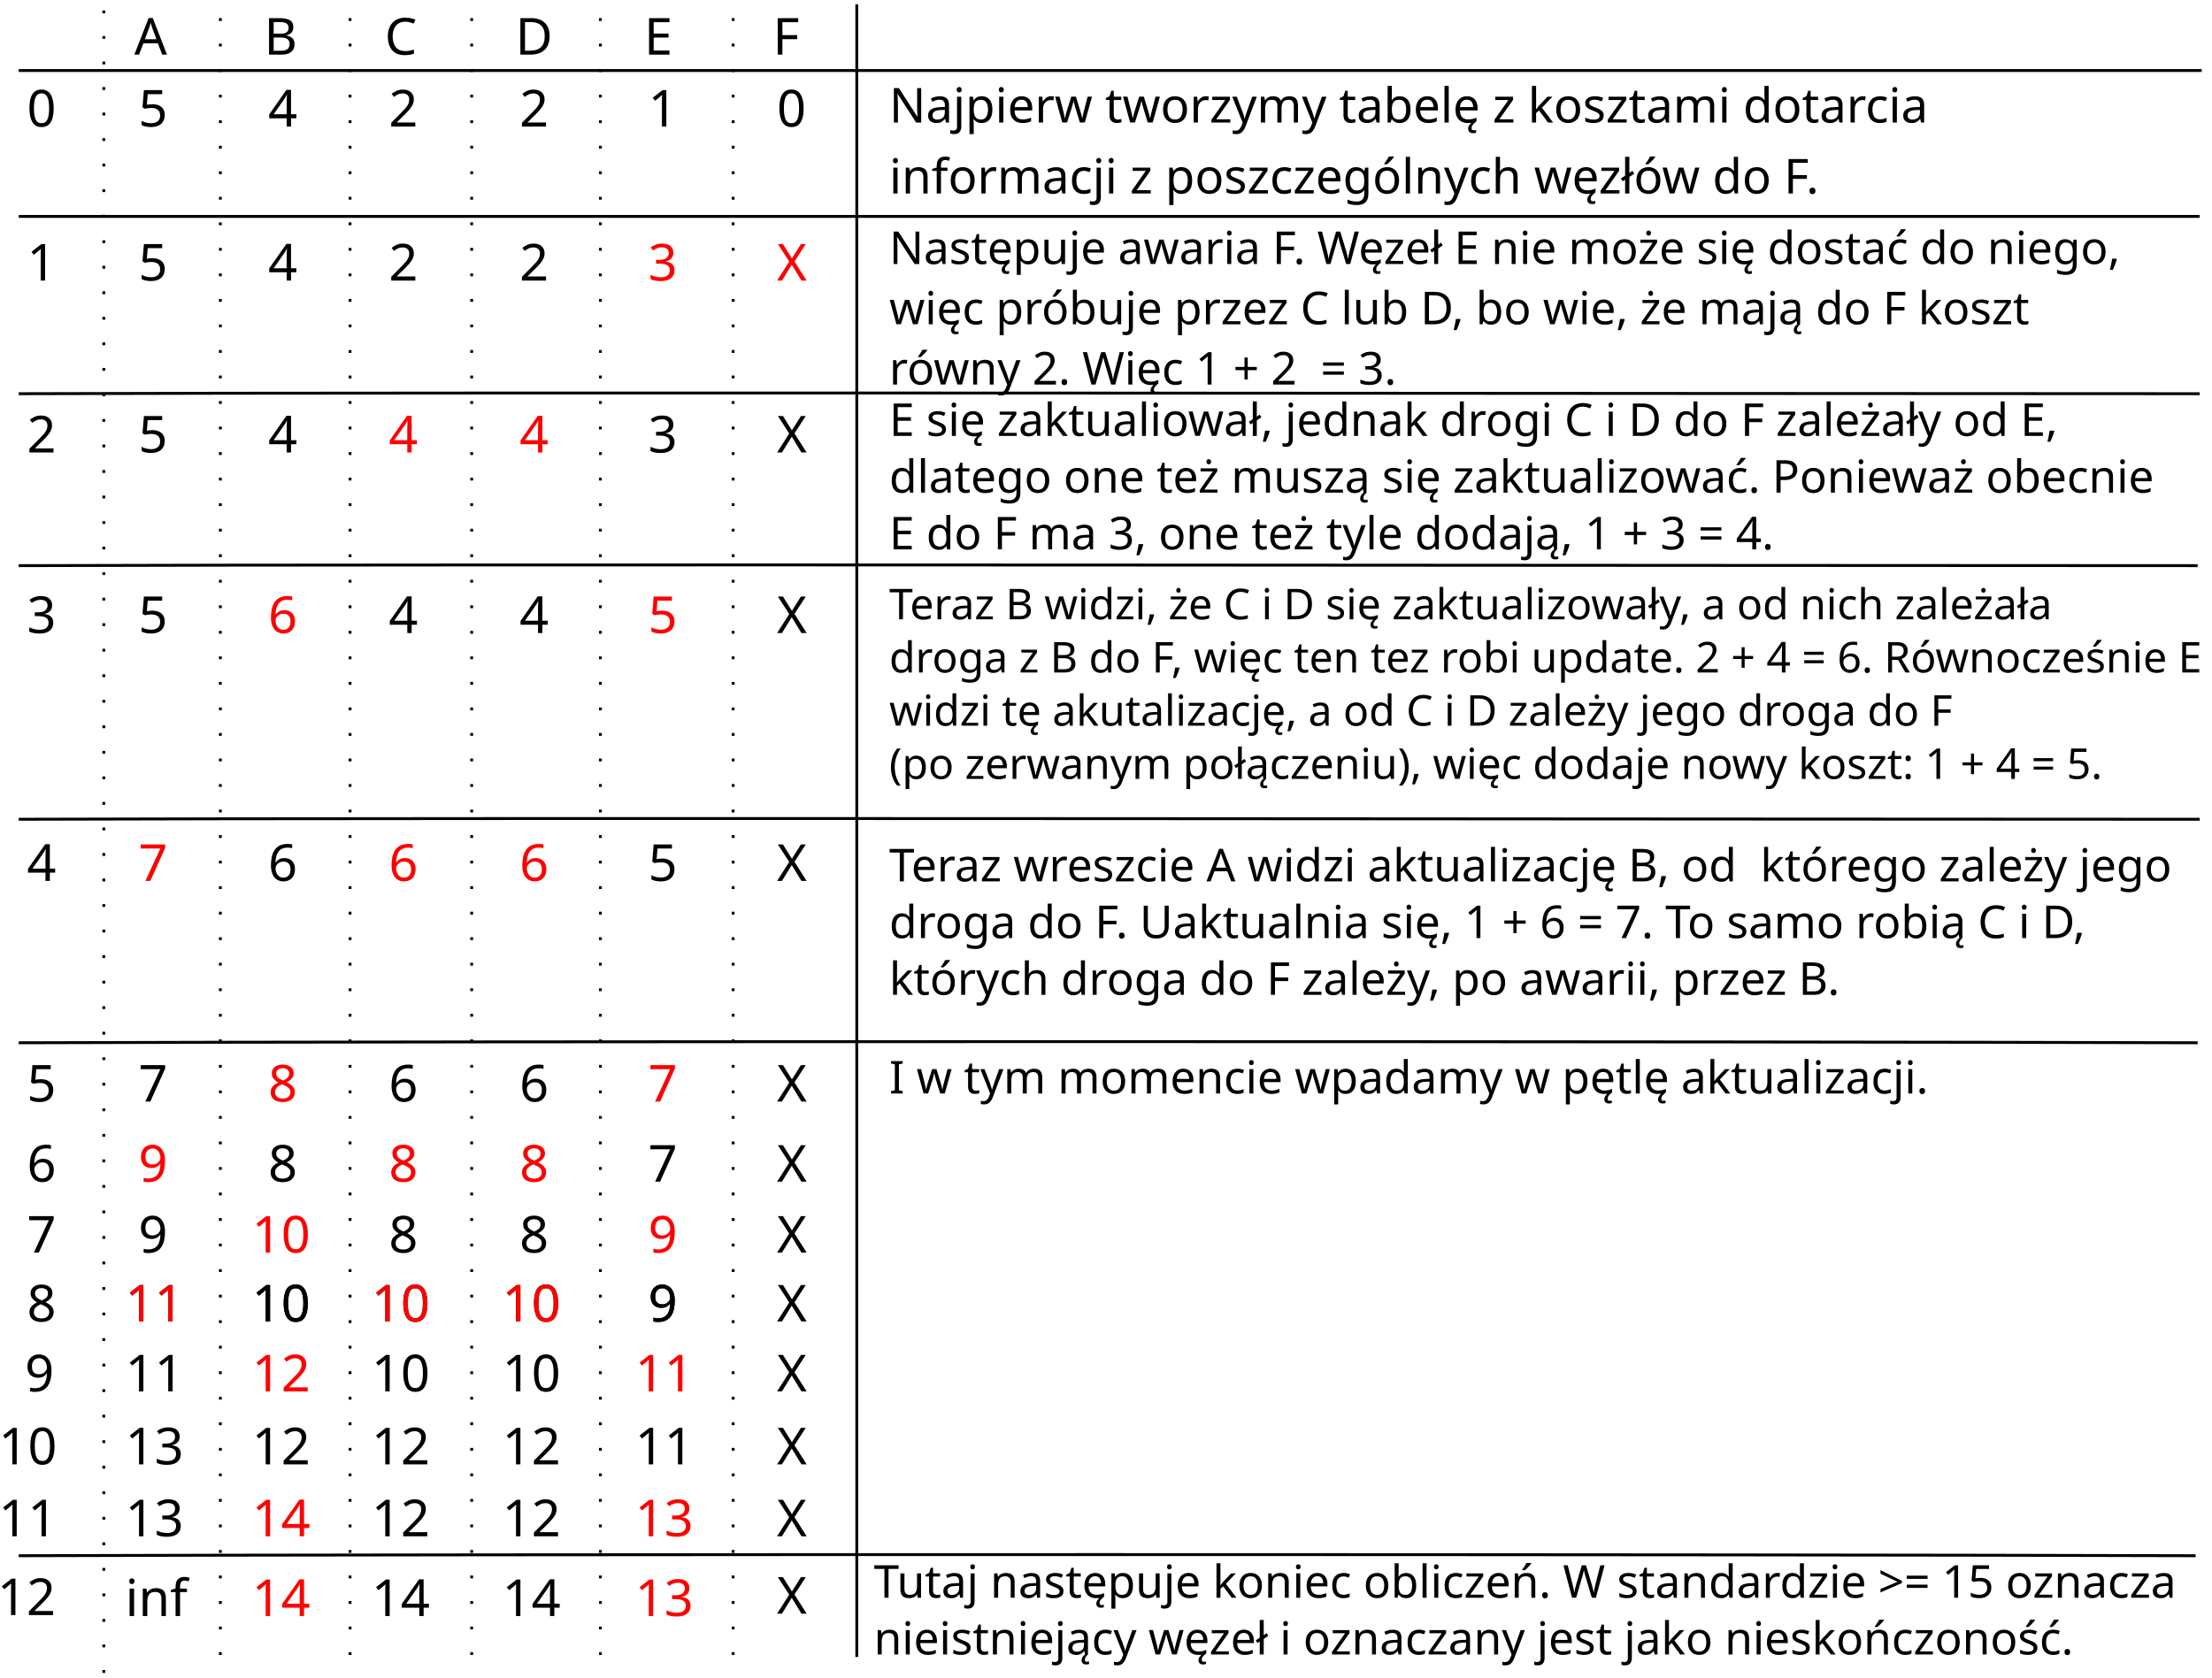
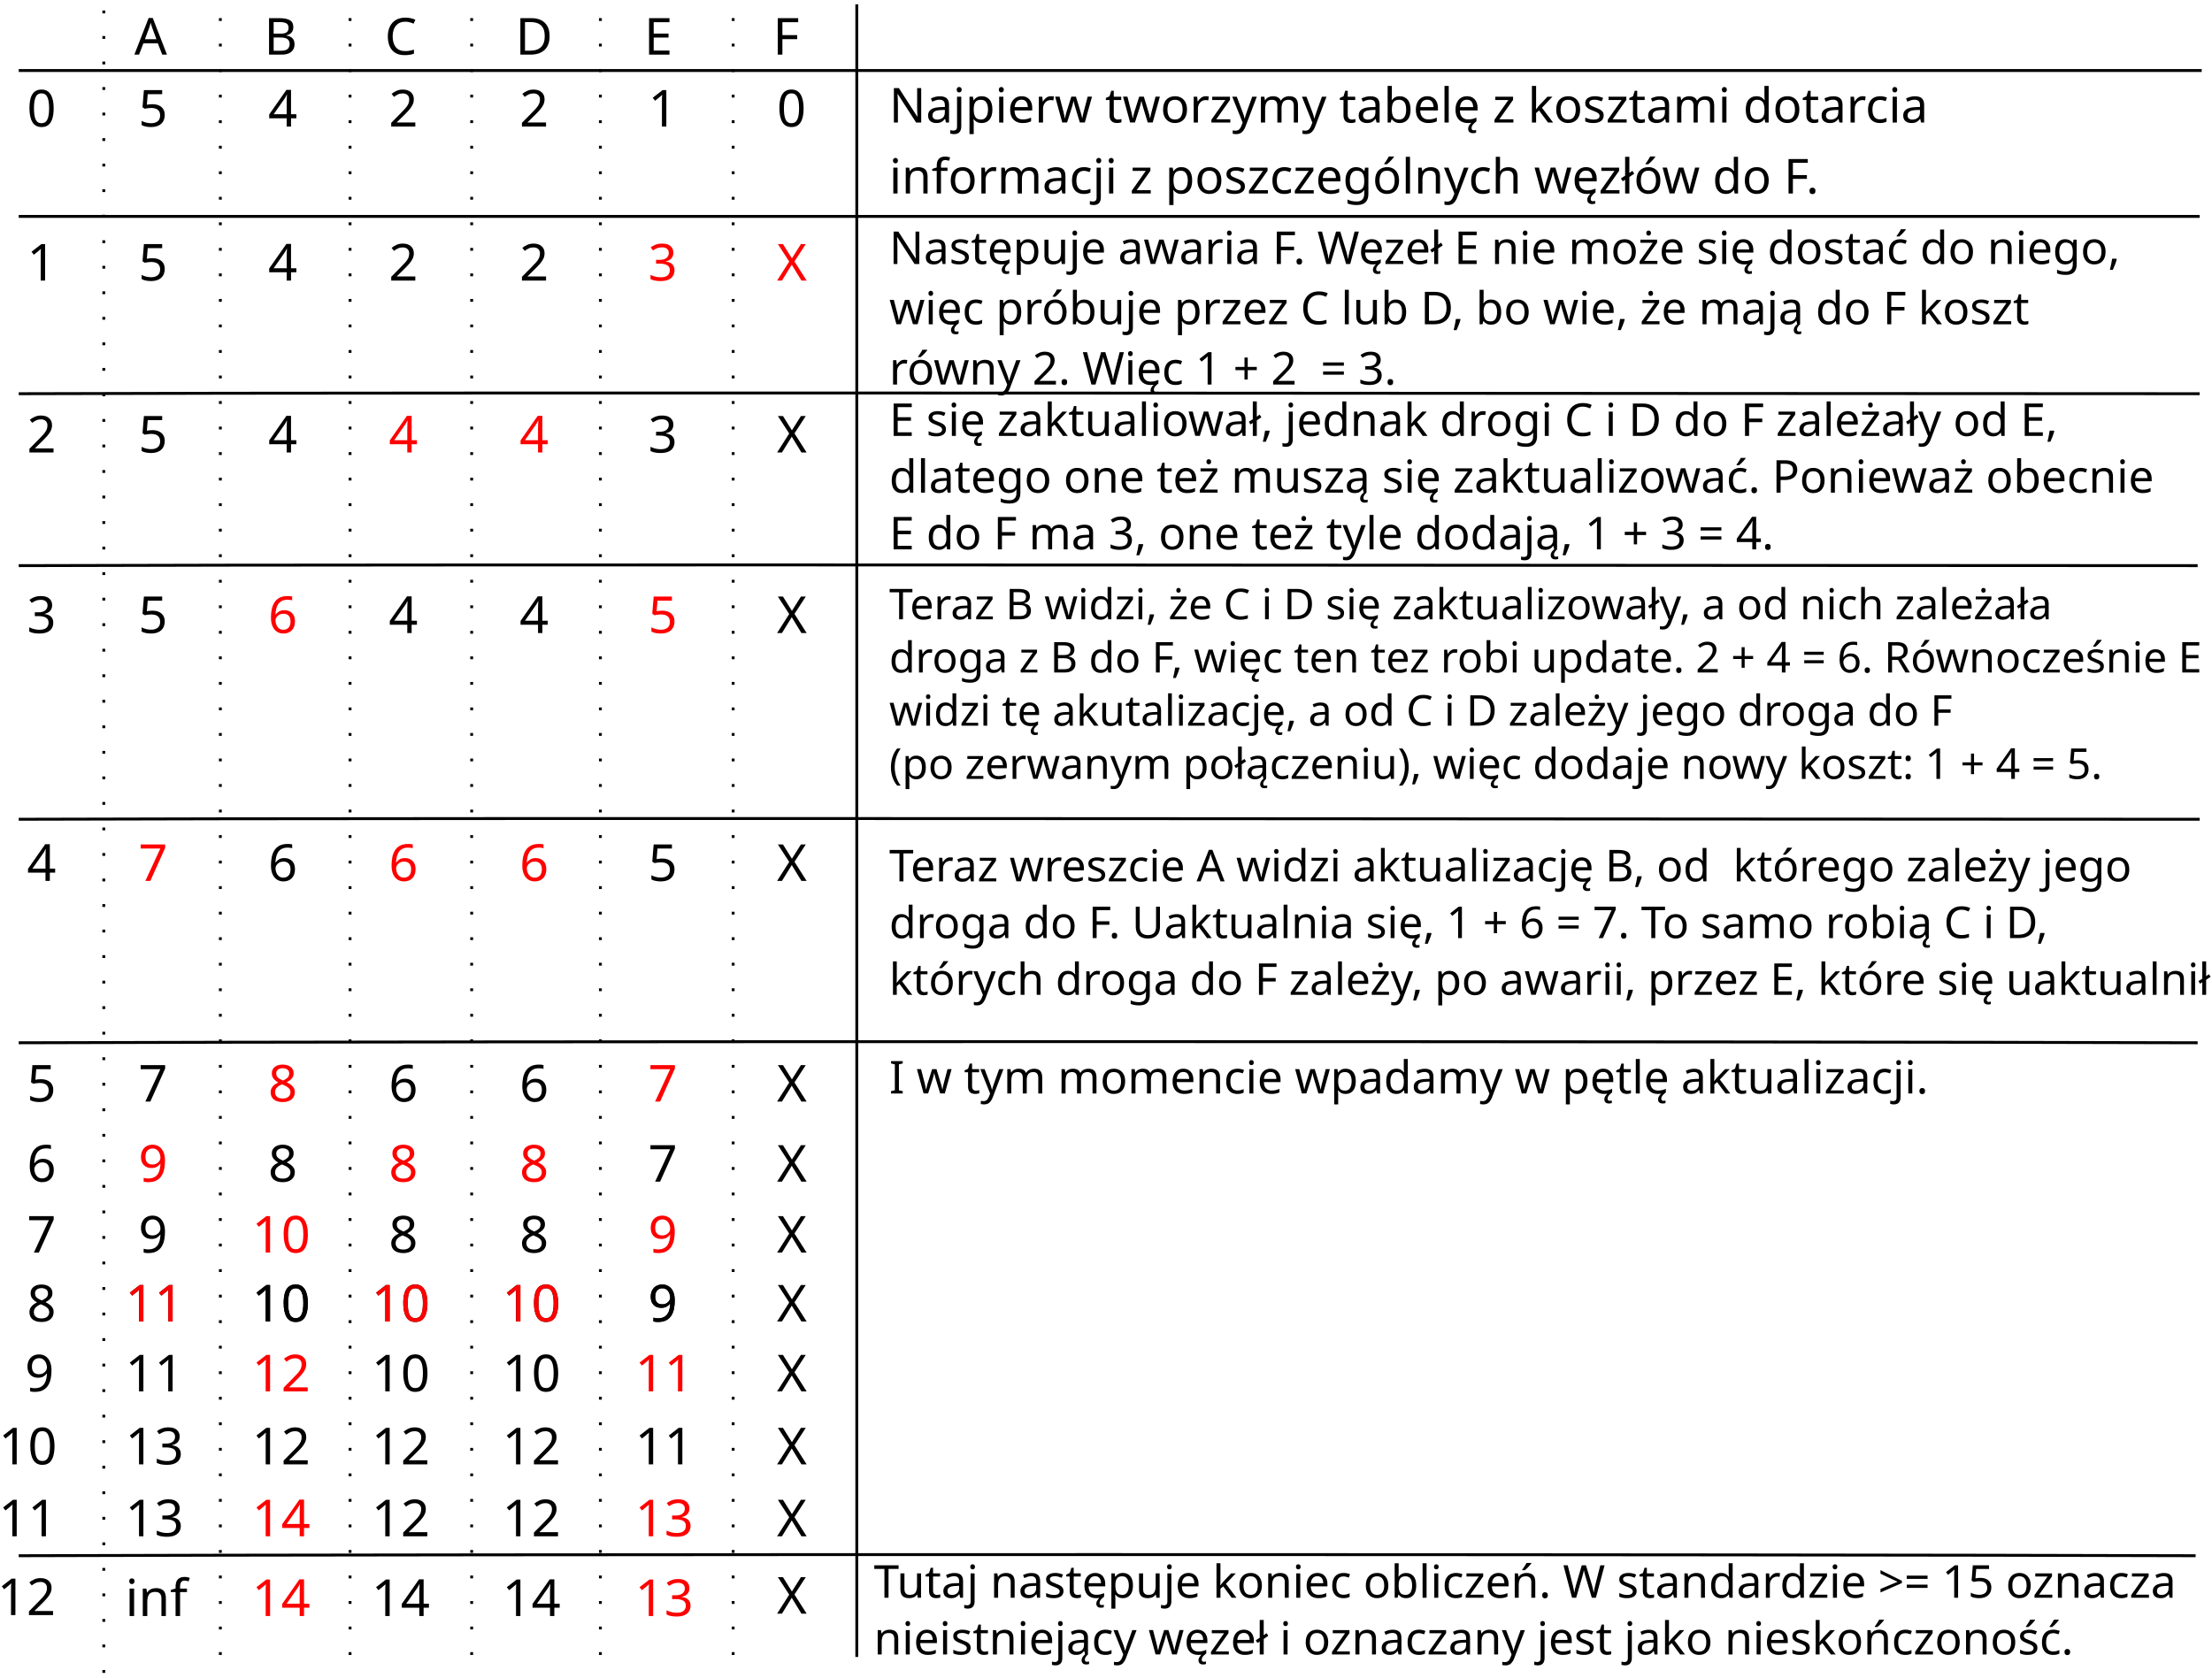
<svg xmlns="http://www.w3.org/2000/svg" width="1559.055" height="1182.401" id="svg3851" version="1.1">
  <defs id="defs3853" />
  <g id="layer1" transform="translate(1.732329,-44.10802)">
    <text xml:space="preserve" style="font-size:20px;font-style:normal;font-weight:normal;line-height:125%;letter-spacing:0px;word-spacing:0px;fill:#000000;fill-opacity:1;stroke:none;font-family:Sans" x="92.981" y="82.616" id="text3859">
      <tspan id="tspan3861" x="92.981" y="82.616" style="font-size:36px">A</tspan>
    </text>
    <text id="text3863" y="82.616" x="184.41" style="font-size:20px;font-style:normal;font-weight:normal;line-height:125%;letter-spacing:0px;word-spacing:0px;fill:#000000;fill-opacity:1;stroke:none;font-family:Sans" xml:space="preserve">
      <tspan style="font-size:36px" y="82.616" x="184.41" id="tspan3865">B</tspan>
    </text>
    <text xml:space="preserve" style="font-size:20px;font-style:normal;font-weight:normal;line-height:125%;letter-spacing:0px;word-spacing:0px;fill:#000000;fill-opacity:1;stroke:none;font-family:Sans" x="269.41" y="82.616" id="text3867">
      <tspan id="tspan3869" x="269.41" y="82.616" style="font-size:36px">C</tspan>
    </text>
    <text id="text3871" y="82.616" x="361.553" style="font-size:20px;font-style:normal;font-weight:normal;line-height:125%;letter-spacing:0px;word-spacing:0px;fill:#000000;fill-opacity:1;stroke:none;font-family:Sans" xml:space="preserve">
      <tspan style="font-size:36px" y="82.616" x="361.553" id="tspan3873">D</tspan>
    </text>
    <text xml:space="preserve" style="font-size:20px;font-style:normal;font-weight:normal;line-height:125%;letter-spacing:0px;word-spacing:0px;fill:#000000;fill-opacity:1;stroke:none;font-family:Sans" x="542.981" y="82.616" id="text3875">
      <tspan id="tspan3877" x="542.981" y="82.616" style="font-size:36px">F</tspan>
    </text>
    <text id="text3879" y="82.616" x="452.267" style="font-size:20px;font-style:normal;font-weight:normal;line-height:125%;letter-spacing:0px;word-spacing:0px;fill:#000000;fill-opacity:1;stroke:none;font-family:Sans" xml:space="preserve">
      <tspan style="font-size:36px" y="82.616" x="452.267" id="tspan3881">E</tspan>
    </text>
    <path style="fill:none;stroke:#000000;stroke-width:2.042;stroke-linecap:butt;stroke-linejoin:miter;stroke-miterlimit:4;stroke-opacity:1;stroke-dasharray:none" d="m 11.466,93.821 1538.603,0" id="path3885" />
    <text id="text3887" y="133.33" x="95.838" style="font-size:20px;font-style:normal;font-weight:normal;line-height:125%;letter-spacing:0px;word-spacing:0px;fill:#000000;fill-opacity:1;stroke:none;font-family:Sans" xml:space="preserve">
      <tspan style="font-size:36px" y="133.33" x="95.838" id="tspan3889">5</tspan>
    </text>
    <text xml:space="preserve" style="font-size:20px;font-style:normal;font-weight:normal;line-height:125%;letter-spacing:0px;word-spacing:0px;fill:#000000;fill-opacity:1;stroke:none;font-family:Sans" x="187.267" y="133.33" id="text3891">
      <tspan id="tspan3893" x="187.267" y="133.33" style="font-size:36px">4</tspan>
    </text>
    <text id="text3895" y="133.33" x="272.267" style="font-size:20px;font-style:normal;font-weight:normal;line-height:125%;letter-spacing:0px;word-spacing:0px;fill:#000000;fill-opacity:1;stroke:none;font-family:Sans" xml:space="preserve">
      <tspan style="font-size:36px" y="133.33" x="272.267" id="tspan3897">2</tspan>
    </text>
    <text xml:space="preserve" style="font-size:20px;font-style:normal;font-weight:normal;line-height:125%;letter-spacing:0px;word-spacing:0px;fill:#000000;fill-opacity:1;stroke:none;font-family:Sans" x="364.41" y="133.33" id="text3899">
      <tspan id="tspan3901" x="364.41" y="133.33" style="font-size:36px">2</tspan>
    </text>
    <text id="text3903" y="133.33" x="545.838" style="font-size:20px;font-style:normal;font-weight:normal;line-height:125%;letter-spacing:0px;word-spacing:0px;fill:#000000;fill-opacity:1;stroke:none;font-family:Sans" xml:space="preserve">
      <tspan style="font-size:36px" y="133.33" x="545.838" id="tspan3905">0</tspan>
    </text>
    <text xml:space="preserve" style="font-size:20px;font-style:normal;font-weight:normal;line-height:125%;letter-spacing:0px;word-spacing:0px;fill:#000000;fill-opacity:1;stroke:none;font-family:Sans" x="455.124" y="133.33" id="text3907">
      <tspan id="tspan3909" x="455.124" y="133.33" style="font-size:36px">1</tspan>
    </text>
    <path style="fill:none;stroke:#000000;stroke-width:2;stroke-linecap:butt;stroke-linejoin:miter;stroke-miterlimit:4;stroke-opacity:1;stroke-dasharray:none" d="m 602.143,1212.282 0,-1165.132" id="path3911" />
    <text xml:space="preserve" style="font-size:20px;font-style:normal;font-weight:normal;line-height:125%;letter-spacing:0px;word-spacing:0px;fill:#000000;fill-opacity:1;stroke:none;font-family:Sans" x="625" y="130.505" id="text4421">
      <tspan x="625" y="130.505" id="tspan4431" style="font-size:34px">Najpierw tworzymy tabelę z kosztami dotarcia</tspan>
      <tspan x="625" y="180.505" id="tspan4433" style="font-size:34px">informacji z poszczególnych węzłów do F.</tspan>
    </text>
    <text xml:space="preserve" style="font-size:20px;font-style:normal;font-weight:normal;line-height:125%;letter-spacing:0px;word-spacing:0px;fill:#000000;fill-opacity:1;stroke:none;font-family:Sans" x="17.267" y="133.33" id="text4425">
      <tspan id="tspan4427" x="17.267" y="133.33" style="font-size:36px">0</tspan>
    </text>
    <path id="path4429" d="m 71.429,1223.509 0,-1176.359" style="fill:none;stroke:#000000;stroke-width:2;stroke-linecap:butt;stroke-linejoin:miter;stroke-miterlimit:4;stroke-opacity:1;stroke-dasharray:2, 16;stroke-dashoffset:0" />
    <path id="path4435" d="m 11.466,196.678 1537.175,0" style="fill:none;stroke:#000000;stroke-width:2.042;stroke-linecap:butt;stroke-linejoin:miter;stroke-miterlimit:4;stroke-opacity:1;stroke-dasharray:none" />
    <path style="fill:none;stroke:#000000;stroke-width:2;stroke-linecap:butt;stroke-linejoin:miter;stroke-miterlimit:4;stroke-opacity:1;stroke-dasharray:2, 16;stroke-dashoffset:0;marker-start:none" d="m 153.571,1210.88 0,-1163.73" id="path4437" />
    <path id="path4619" d="M 245,1210.88 245,47.15" style="fill:none;stroke:#000000;stroke-width:2;stroke-linecap:butt;stroke-linejoin:miter;stroke-miterlimit:4;stroke-opacity:1;stroke-dasharray:2, 16;stroke-dashoffset:0;marker-start:none" />
    <path style="fill:none;stroke:#000000;stroke-width:2;stroke-linecap:butt;stroke-linejoin:miter;stroke-miterlimit:4;stroke-opacity:1;stroke-dasharray:2, 16;stroke-dashoffset:0;marker-start:none" d="m 330.714,1210.88 0,-1163.73" id="path4621" />
    <path id="path4623" d="m 421.429,1210.88 0,-1163.73" style="fill:none;stroke:#000000;stroke-width:2;stroke-linecap:butt;stroke-linejoin:miter;stroke-miterlimit:4;stroke-opacity:1;stroke-dasharray:2, 16;stroke-dashoffset:0;marker-start:none" />
    <path style="fill:none;stroke:#000000;stroke-width:2;stroke-linecap:butt;stroke-linejoin:miter;stroke-miterlimit:4;stroke-opacity:1;stroke-dasharray:2, 16;stroke-dashoffset:0;marker-start:none" d="m 515,1210.88 0,-1163.73" id="path4625" />
    <text xml:space="preserve" style="font-size:20px;font-style:normal;font-weight:normal;line-height:125%;letter-spacing:0px;word-spacing:0px;fill:#000000;fill-opacity:1;stroke:none;font-family:Sans" x="95.838" y="241.901" id="text4627">
      <tspan id="tspan4629" x="95.838" y="241.901" style="font-size:36px">5</tspan>
    </text>
    <text id="text4631" y="241.901" x="187.267" style="font-size:20px;font-style:normal;font-weight:normal;line-height:125%;letter-spacing:0px;word-spacing:0px;fill:#000000;fill-opacity:1;stroke:none;font-family:Sans" xml:space="preserve">
      <tspan style="font-size:36px" y="241.901" x="187.267" id="tspan4633">4</tspan>
    </text>
    <text xml:space="preserve" style="font-size:20px;font-style:normal;font-weight:normal;line-height:125%;letter-spacing:0px;word-spacing:0px;fill:#000000;fill-opacity:1;stroke:none;font-family:Sans" x="272.267" y="241.901" id="text4635">
      <tspan id="tspan4637" x="272.267" y="241.901" style="font-size:36px">2</tspan>
    </text>
    <text id="text4639" y="241.901" x="364.41" style="font-size:20px;font-style:normal;font-weight:normal;line-height:125%;letter-spacing:0px;word-spacing:0px;fill:#000000;fill-opacity:1;stroke:none;font-family:Sans" xml:space="preserve">
      <tspan style="font-size:36px" y="241.901" x="364.41" id="tspan4641">2</tspan>
    </text>
    <text xml:space="preserve" style="font-size:20px;font-style:normal;font-weight:normal;line-height:125%;letter-spacing:0px;word-spacing:0px;fill:#000000;fill-opacity:1;stroke:none;font-family:Sans" x="545.838" y="241.901" id="text4643">
      <tspan id="tspan4645" x="545.838" y="241.901" style="font-size:36px;fill:#ff0000;fill-opacity:1">X</tspan>
    </text>
    <text id="text4647" y="241.901" x="455.124" style="font-size:20px;font-style:normal;font-weight:normal;line-height:125%;letter-spacing:0px;word-spacing:0px;fill:#000000;fill-opacity:1;stroke:none;font-family:Sans" xml:space="preserve">
      <tspan style="font-size:36px;fill:#ff0000;fill-opacity:1" y="241.901" x="455.124" id="tspan4649">3</tspan>
    </text>
    <text id="text4651" y="230.219" x="625" style="font-size:20px;font-style:normal;font-weight:normal;line-height:125%;letter-spacing:0px;word-spacing:0px;fill:#000000;fill-opacity:1;stroke:none;font-family:Sans" xml:space="preserve">
      <tspan y="230.219" x="625" id="tspan4674" style="font-size:32px">Następuje awaria F. Węzeł E nie może się dostać do niego,</tspan>
      <tspan y="272.719" x="625" id="tspan4676" style="font-size:32px">więc próbuje przez C lub D, bo wie, że mają do F koszt</tspan>
      <tspan y="315.219" x="625" id="tspan4678" style="font-size:32px">równy 2. Więc 1 + 2  = 3.</tspan>
    </text>
    <text id="text4659" y="241.901" x="17.267" style="font-size:20px;font-style:normal;font-weight:normal;line-height:125%;letter-spacing:0px;word-spacing:0px;fill:#000000;fill-opacity:1;stroke:none;font-family:Sans" xml:space="preserve">
      <tspan style="font-size:36px" y="241.901" x="17.267" id="tspan4661">1</tspan>
    </text>
    <path style="fill:none;stroke:#000000;stroke-width:2.042;stroke-linecap:butt;stroke-linejoin:miter;stroke-miterlimit:4;stroke-opacity:1;stroke-dasharray:none" d="m 11.466,321.678 c 325.725,-1.149 1211.45,0 1537.175,0" id="path4663" />
    <text id="text4680" y="363.12" x="95.838" style="font-size:20px;font-style:normal;font-weight:normal;line-height:125%;letter-spacing:0px;word-spacing:0px;fill:#000000;fill-opacity:1;stroke:none;font-family:Sans" xml:space="preserve">
      <tspan style="font-size:36px" y="363.12" x="95.838" id="tspan4682">5</tspan>
    </text>
    <text xml:space="preserve" style="font-size:20px;font-style:normal;font-weight:normal;line-height:125%;letter-spacing:0px;word-spacing:0px;fill:#000000;fill-opacity:1;stroke:none;font-family:Sans" x="187.267" y="363.12" id="text4684">
      <tspan id="tspan4686" x="187.267" y="363.12" style="font-size:36px">4</tspan>
    </text>
    <text id="text4688" y="363.12" x="272.267" style="font-size:20px;font-style:normal;font-weight:normal;line-height:125%;letter-spacing:0px;word-spacing:0px;fill:#000000;fill-opacity:1;stroke:none;font-family:Sans" xml:space="preserve">
      <tspan style="font-size:36px;fill:#ff0000;fill-opacity:1" y="363.12" x="272.267" id="tspan4690">4</tspan>
    </text>
    <text xml:space="preserve" style="font-size:20px;font-style:normal;font-weight:normal;line-height:125%;letter-spacing:0px;word-spacing:0px;fill:#000000;fill-opacity:1;stroke:none;font-family:Sans" x="364.41" y="363.12" id="text4692">
      <tspan id="tspan4694" x="364.41" y="363.12" style="font-size:36px;fill:#ff0000;fill-opacity:1">4</tspan>
    </text>
    <text id="text4696" y="363.12" x="545.838" style="font-size:20px;font-style:normal;font-weight:normal;line-height:125%;letter-spacing:0px;word-spacing:0px;fill:#000000;fill-opacity:1;stroke:none;font-family:Sans" xml:space="preserve">
      <tspan style="font-size:36px" y="363.12" x="545.838" id="tspan4698">X</tspan>
    </text>
    <text xml:space="preserve" style="font-size:20px;font-style:normal;font-weight:normal;line-height:125%;letter-spacing:0px;word-spacing:0px;fill:#000000;fill-opacity:1;stroke:none;font-family:Sans" x="455.124" y="363.12" id="text4700">
      <tspan id="tspan4702" x="455.124" y="363.12" style="font-size:36px">3</tspan>
    </text>
    <text xml:space="preserve" style="font-size:20px;font-style:normal;font-weight:normal;line-height:125%;letter-spacing:0px;word-spacing:0px;fill:#000000;fill-opacity:1;stroke:none;font-family:Sans" x="625" y="351.438" id="text4704">
      <tspan x="625" y="351.438" id="tspan4729" style="font-size:32px">E się zaktualiował, jednak drogi C i D do F zależały od E,</tspan>
      <tspan x="625" y="391.438" id="tspan4731" style="font-size:32px">dlatego one też muszą się zaktualizować. Ponieważ obecnie</tspan>
      <tspan x="625" y="431.438" id="tspan4733" style="font-size:32px">E do F ma 3, one też tyle dodają, 1 + 3 = 4.</tspan>
    </text>
    <text xml:space="preserve" style="font-size:20px;font-style:normal;font-weight:normal;line-height:125%;letter-spacing:0px;word-spacing:0px;fill:#000000;fill-opacity:1;stroke:none;font-family:Sans" x="17.267" y="363.12" id="text4714">
      <tspan id="tspan4716" x="17.267" y="363.12" style="font-size:36px">2</tspan>
    </text>
    <path id="path4718" d="m 11.466,442.896 c 325.725,-1.149 1209.997,0 1535.746,0" style="fill:none;stroke:#000000;stroke-width:2.042;stroke-linecap:butt;stroke-linejoin:miter;stroke-miterlimit:4;stroke-opacity:1;stroke-dasharray:none" />
    <text xml:space="preserve" style="font-size:20px;font-style:normal;font-weight:normal;line-height:125%;letter-spacing:0px;word-spacing:0px;fill:#000000;fill-opacity:1;stroke:none;font-family:Sans" x="95.838" y="490.399" id="text4735">
      <tspan id="tspan4737" x="95.838" y="490.399" style="font-size:36px">5</tspan>
    </text>
    <text id="text4739" y="490.399" x="187.267" style="font-size:20px;font-style:normal;font-weight:normal;line-height:125%;letter-spacing:0px;word-spacing:0px;fill:#000000;fill-opacity:1;stroke:none;font-family:Sans" xml:space="preserve">
      <tspan style="font-size:36px;fill:#ff0000;fill-opacity:1" y="490.399" x="187.267" id="tspan4741">6</tspan>
    </text>
    <text xml:space="preserve" style="font-size:20px;font-style:normal;font-weight:normal;line-height:125%;letter-spacing:0px;word-spacing:0px;fill:#000000;fill-opacity:1;stroke:none;font-family:Sans" x="272.267" y="490.399" id="text4743">
      <tspan id="tspan4745" x="272.267" y="490.399" style="font-size:36px">4</tspan>
    </text>
    <text id="text4747" y="490.399" x="364.41" style="font-size:20px;font-style:normal;font-weight:normal;line-height:125%;letter-spacing:0px;word-spacing:0px;fill:#000000;fill-opacity:1;stroke:none;font-family:Sans" xml:space="preserve">
      <tspan style="font-size:36px" y="490.399" x="364.41" id="tspan4749">4</tspan>
    </text>
    <text xml:space="preserve" style="font-size:20px;font-style:normal;font-weight:normal;line-height:125%;letter-spacing:0px;word-spacing:0px;fill:#000000;fill-opacity:1;stroke:none;font-family:Sans" x="545.838" y="490.399" id="text4751">
      <tspan id="tspan4753" x="545.838" y="490.399" style="font-size:36px">X</tspan>
    </text>
    <text id="text4755" y="490.399" x="455.124" style="font-size:20px;font-style:normal;font-weight:normal;line-height:125%;letter-spacing:0px;word-spacing:0px;fill:#000000;fill-opacity:1;stroke:none;font-family:Sans" xml:space="preserve">
      <tspan style="font-size:36px;fill:#ff0000;fill-opacity:1" y="490.399" x="455.124" id="tspan4757">5</tspan>
    </text>
    <text id="text4759" y="480.717" x="625" style="font-size:20px;font-style:normal;font-weight:normal;line-height:125%;letter-spacing:0px;word-spacing:0px;fill:#000000;fill-opacity:1;stroke:none;font-family:Sans" xml:space="preserve">
      <tspan y="480.717" x="625" id="tspan4792" style="font-size:30px">Teraz B widzi, że C i D się zaktualizowały, a od nich zależała</tspan>
      <tspan y="518.217" x="625" style="font-size:30px" id="tspan6802">droga z B do F, więc ten tez robi update. 2 + 4 = 6. Równocześnie E</tspan>
      <tspan y="555.717" x="625" id="tspan4800" style="font-size:30px">widzi tę akutalizację, a od C i D zależy jego droga do F</tspan>
      <tspan y="593.217" x="625" style="font-size:30px" id="tspan6810">(po zerwanym połączeniu), więc dodaje nowy koszt: 1 + 4 = 5.</tspan>
    </text>
    <text id="text4769" y="490.399" x="17.267" style="font-size:20px;font-style:normal;font-weight:normal;line-height:125%;letter-spacing:0px;word-spacing:0px;fill:#000000;fill-opacity:1;stroke:none;font-family:Sans" xml:space="preserve">
      <tspan style="font-size:36px" y="490.399" x="17.267" id="tspan4771">3</tspan>
    </text>
    <path style="fill:none;stroke:#000000;stroke-width:2.042;stroke-linecap:butt;stroke-linejoin:miter;stroke-miterlimit:4;stroke-opacity:1;stroke-dasharray:none" d="m 11.466,621.693 c 325.725,-1.149 1211.378,0 1537.175,0" id="path4773" />
    <flowRoot xml:space="preserve" id="flowRoot4775" style="font-size:20px;font-style:normal;font-weight:normal;line-height:125%;letter-spacing:0px;word-spacing:0px;fill:#000000;fill-opacity:1;stroke:none;font-family:Sans">
      <flowRegion id="flowRegion4777">
        <rect id="rect4779" width="2.02" height="22.223" x="1101.066" y="58.372" />
      </flowRegion>
      <flowPara id="flowPara4781" />
    </flowRoot>
    <text id="text4802" y="665.155" x="95.838" style="font-size:20px;font-style:normal;font-weight:normal;line-height:125%;letter-spacing:0px;word-spacing:0px;fill:#ff0000;fill-opacity:1;stroke:none;font-family:Sans" xml:space="preserve">
      <tspan style="font-size:36px;fill:#ff0000;fill-opacity:1" y="665.155" x="95.838" id="tspan4804">7</tspan>
    </text>
    <text xml:space="preserve" style="font-size:20px;font-style:normal;font-weight:normal;line-height:125%;letter-spacing:0px;word-spacing:0px;fill:#000000;fill-opacity:1;stroke:none;font-family:Sans" x="187.267" y="665.155" id="text4806">
      <tspan id="tspan4808" x="187.267" y="665.155" style="font-size:36px">6</tspan>
    </text>
    <text id="text4810" y="665.155" x="272.267" style="font-size:20px;font-style:normal;font-weight:normal;line-height:125%;letter-spacing:0px;word-spacing:0px;fill:#ff0000;fill-opacity:1;stroke:none;font-family:Sans" xml:space="preserve">
      <tspan style="font-size:36px;fill:#ff0000;fill-opacity:1" y="665.155" x="272.267" id="tspan4812">6</tspan>
    </text>
    <text xml:space="preserve" style="font-size:20px;font-style:normal;font-weight:normal;line-height:125%;letter-spacing:0px;word-spacing:0px;fill:#ff0000;fill-opacity:1;stroke:none;font-family:Sans" x="364.41" y="665.155" id="text4814">
      <tspan id="tspan4816" x="364.41" y="665.155" style="font-size:36px;fill:#ff0000;fill-opacity:1">6</tspan>
    </text>
    <text id="text4818" y="665.155" x="545.838" style="font-size:20px;font-style:normal;font-weight:normal;line-height:125%;letter-spacing:0px;word-spacing:0px;fill:#000000;fill-opacity:1;stroke:none;font-family:Sans" xml:space="preserve">
      <tspan style="font-size:36px" y="665.155" x="545.838" id="tspan4820">X</tspan>
    </text>
    <text xml:space="preserve" style="font-size:20px;font-style:normal;font-weight:normal;line-height:125%;letter-spacing:0px;word-spacing:0px;fill:#000000;fill-opacity:1;stroke:none;font-family:Sans" x="455.124" y="665.155" id="text4822">
      <tspan id="tspan4824" x="455.124" y="665.155" style="font-size:36px">5</tspan>
    </text>
    <text xml:space="preserve" style="font-size:20px;font-style:normal;font-weight:normal;line-height:125%;letter-spacing:0px;word-spacing:0px;fill:#000000;fill-opacity:1;stroke:none;font-family:Sans" x="625" y="665.473" id="text4826">
-       <tspan x="625" y="665.473" id="tspan4868" style="font-size:32px">Teraz wreszcie A widzi aktualizację B, od  którego zależy jego</tspan>
-       <tspan x="625" y="705.473" id="tspan4874" style="font-size:32px">droga do F. Uaktualnia się, 1 + 6 = 7. To samo robią C i D,</tspan>
-       <tspan x="625" y="745.473" id="tspan4876" style="font-size:32px">których droga do F zależy, po awarii, przez B.</tspan>
+       <tspan x="625" y="665.473" id="tspan4868" style="font-size:31px">Teraz wreszcie A widzi aktualizację B, od  którego zależy jego</tspan>
+       <tspan x="625" y="705.473" id="tspan4874" style="font-size:31px">droga do F. Uaktualnia się, 1 + 6 = 7. To samo robią C i D,</tspan>
+       <tspan x="625" y="745.473" id="tspan4876" style="font-size:31px">których droga do F zależy, po awarii, przez E, które się uaktualniło.</tspan>
    </text>
    <text xml:space="preserve" style="font-size:20px;font-style:normal;font-weight:normal;line-height:125%;letter-spacing:0px;word-spacing:0px;fill:#000000;fill-opacity:1;stroke:none;font-family:Sans" x="17.267" y="665.155" id="text4840">
      <tspan id="tspan4842" x="17.267" y="665.155" style="font-size:36px">4</tspan>
    </text>
    <path id="path4844" d="m 11.466,779.277 c 325.725,-1.149 1205.021,-1.011 1535.746,0" style="fill:none;stroke:#000000;stroke-width:2.042;stroke-linecap:butt;stroke-linejoin:miter;stroke-miterlimit:4;stroke-opacity:1;stroke-dasharray:none" />
    <text xml:space="preserve" style="font-size:20px;font-style:normal;font-weight:normal;line-height:125%;letter-spacing:0px;word-spacing:0px;fill:#000000;fill-opacity:1;stroke:none;font-family:Sans" x="95.838" y="820.719" id="text4878">
      <tspan id="tspan4880" x="95.838" y="820.719" style="font-size:36px">7</tspan>
    </text>
    <text id="text4882" y="820.719" x="187.267" style="font-size:20px;font-style:normal;font-weight:normal;line-height:125%;letter-spacing:0px;word-spacing:0px;fill:#ff0000;fill-opacity:1;stroke:none;font-family:Sans" xml:space="preserve">
      <tspan style="font-size:36px;fill:#ff0000;fill-opacity:1" y="820.719" x="187.267" id="tspan4884">8</tspan>
    </text>
    <text xml:space="preserve" style="font-size:20px;font-style:normal;font-weight:normal;line-height:125%;letter-spacing:0px;word-spacing:0px;fill:#000000;fill-opacity:1;stroke:none;font-family:Sans" x="272.267" y="820.719" id="text4886">
      <tspan id="tspan4888" x="272.267" y="820.719" style="font-size:36px">6</tspan>
    </text>
    <text id="text4890" y="820.719" x="364.41" style="font-size:20px;font-style:normal;font-weight:normal;line-height:125%;letter-spacing:0px;word-spacing:0px;fill:#000000;fill-opacity:1;stroke:none;font-family:Sans" xml:space="preserve">
      <tspan style="font-size:36px" y="820.719" x="364.41" id="tspan4892">6</tspan>
    </text>
    <text xml:space="preserve" style="font-size:20px;font-style:normal;font-weight:normal;line-height:125%;letter-spacing:0px;word-spacing:0px;fill:#000000;fill-opacity:1;stroke:none;font-family:Sans" x="545.838" y="820.719" id="text4894">
      <tspan id="tspan4896" x="545.838" y="820.719" style="font-size:36px">X</tspan>
    </text>
    <text id="text4898" y="820.719" x="455.124" style="font-size:20px;font-style:normal;font-weight:normal;line-height:125%;letter-spacing:0px;word-spacing:0px;fill:#ff0000;fill-opacity:1;stroke:none;font-family:Sans" xml:space="preserve">
      <tspan style="font-size:36px;fill:#ff0000;fill-opacity:1" y="820.719" x="455.124" id="tspan4900">7</tspan>
    </text>
    <text id="text4902" y="815.037" x="625" style="font-size:20px;font-style:normal;font-weight:normal;line-height:125%;letter-spacing:0px;word-spacing:0px;fill:#000000;fill-opacity:1;stroke:none;font-family:Sans" xml:space="preserve">
      <tspan y="815.037" x="625" id="tspan4936" style="font-size:32px">I w tym momencie wpadamy w pętlę aktualizacji.</tspan>
      <tspan y="855.037" x="625" id="tspan4934" style="font-size:32px" />
    </text>
    <text id="text4914" y="820.719" x="17.267" style="font-size:20px;font-style:normal;font-weight:normal;line-height:125%;letter-spacing:0px;word-spacing:0px;fill:#000000;fill-opacity:1;stroke:none;font-family:Sans" xml:space="preserve">
      <tspan style="font-size:36px" y="820.719" x="17.267" id="tspan4916">5</tspan>
    </text>
    <text id="text4938" y="877.195" x="95.838" style="font-size:20px;font-style:normal;font-weight:normal;line-height:125%;letter-spacing:0px;word-spacing:0px;fill:#ff0000;fill-opacity:1;stroke:none;font-family:Sans" xml:space="preserve">
      <tspan style="font-size:36px;fill:#ff0000;fill-opacity:1" y="877.195" x="95.838" id="tspan4940">9</tspan>
    </text>
    <text xml:space="preserve" style="font-size:20px;font-style:normal;font-weight:normal;line-height:125%;letter-spacing:0px;word-spacing:0px;fill:#000000;fill-opacity:1;stroke:none;font-family:Sans" x="187.267" y="877.195" id="text4942">
      <tspan id="tspan4944" x="187.267" y="877.195" style="font-size:36px">8</tspan>
    </text>
    <text id="text4946" y="877.195" x="272.267" style="font-size:20px;font-style:normal;font-weight:normal;line-height:125%;letter-spacing:0px;word-spacing:0px;fill:#ff0000;fill-opacity:1;stroke:none;font-family:Sans" xml:space="preserve">
      <tspan style="font-size:36px;fill:#ff0000;fill-opacity:1" y="877.195" x="272.267" id="tspan4948">8</tspan>
    </text>
    <text xml:space="preserve" style="font-size:20px;font-style:normal;font-weight:normal;line-height:125%;letter-spacing:0px;word-spacing:0px;fill:#ff0000;fill-opacity:1;stroke:none;font-family:Sans" x="364.41" y="877.195" id="text4950">
      <tspan id="tspan4952" x="364.41" y="877.195" style="font-size:36px;fill:#ff0000;fill-opacity:1">8</tspan>
    </text>
    <text id="text4954" y="877.195" x="545.838" style="font-size:20px;font-style:normal;font-weight:normal;line-height:125%;letter-spacing:0px;word-spacing:0px;fill:#000000;fill-opacity:1;stroke:none;font-family:Sans" xml:space="preserve">
      <tspan style="font-size:36px" y="877.195" x="545.838" id="tspan4956">X</tspan>
    </text>
    <text xml:space="preserve" style="font-size:20px;font-style:normal;font-weight:normal;line-height:125%;letter-spacing:0px;word-spacing:0px;fill:#000000;fill-opacity:1;stroke:none;font-family:Sans" x="455.124" y="877.195" id="text4958">
      <tspan id="tspan4960" x="455.124" y="877.195" style="font-size:36px">7</tspan>
    </text>
    <text xml:space="preserve" style="font-size:20px;font-style:normal;font-weight:normal;line-height:125%;letter-spacing:0px;word-spacing:0px;fill:#000000;fill-opacity:1;stroke:none;font-family:Sans" x="17.267" y="877.195" id="text4970">
      <tspan id="tspan4972" x="17.267" y="877.195" style="font-size:36px">6</tspan>
    </text>
    <text xml:space="preserve" style="font-size:20px;font-style:normal;font-weight:normal;line-height:125%;letter-spacing:0px;word-spacing:0px;fill:#000000;fill-opacity:1;stroke:none;font-family:Sans" x="95.838" y="927.195" id="text4976">
      <tspan id="tspan4978" x="95.838" y="927.195" style="font-size:36px">9</tspan>
    </text>
    <text id="text4980" y="927.195" x="175.838" style="font-size:20px;font-style:normal;font-weight:normal;line-height:125%;letter-spacing:0px;word-spacing:0px;fill:#ff0000;fill-opacity:1;stroke:none;font-family:Sans" xml:space="preserve">
      <tspan style="font-size:36px;fill:#ff0000;fill-opacity:1" y="927.195" x="175.838" id="tspan4982">10</tspan>
    </text>
    <text xml:space="preserve" style="font-size:20px;font-style:normal;font-weight:normal;line-height:125%;letter-spacing:0px;word-spacing:0px;fill:#000000;fill-opacity:1;stroke:none;font-family:Sans" x="272.267" y="927.195" id="text4984">
      <tspan id="tspan4986" x="272.267" y="927.195" style="font-size:36px">8</tspan>
    </text>
    <text id="text4988" y="927.195" x="364.41" style="font-size:20px;font-style:normal;font-weight:normal;line-height:125%;letter-spacing:0px;word-spacing:0px;fill:#000000;fill-opacity:1;stroke:none;font-family:Sans" xml:space="preserve">
      <tspan style="font-size:36px" y="927.195" x="364.41" id="tspan4990">8</tspan>
    </text>
    <text xml:space="preserve" style="font-size:20px;font-style:normal;font-weight:normal;line-height:125%;letter-spacing:0px;word-spacing:0px;fill:#000000;fill-opacity:1;stroke:none;font-family:Sans" x="545.838" y="927.195" id="text4992">
      <tspan id="tspan4994" x="545.838" y="927.195" style="font-size:36px">X</tspan>
    </text>
    <text id="text4996" y="927.195" x="455.124" style="font-size:20px;font-style:normal;font-weight:normal;line-height:125%;letter-spacing:0px;word-spacing:0px;fill:#ff0000;fill-opacity:1;stroke:none;font-family:Sans" xml:space="preserve">
      <tspan style="font-size:36px;fill:#ff0000;fill-opacity:1" y="927.195" x="455.124" id="tspan4998">9</tspan>
    </text>
    <text id="text5000" y="927.195" x="17.267" style="font-size:20px;font-style:normal;font-weight:normal;line-height:125%;letter-spacing:0px;word-spacing:0px;fill:#000000;fill-opacity:1;stroke:none;font-family:Sans" xml:space="preserve">
      <tspan style="font-size:36px" y="927.195" x="17.267" id="tspan5002">7</tspan>
    </text>
    <text id="text5004" y="975.766" x="86.553" style="font-size:20px;font-style:normal;font-weight:normal;line-height:125%;letter-spacing:0px;word-spacing:0px;fill:#000000;fill-opacity:1;stroke:none;font-family:Sans" xml:space="preserve">
      <tspan style="font-size:36px" y="975.766" x="86.553" id="tspan5006">11</tspan>
    </text>
    <text xml:space="preserve" style="font-size:20px;font-style:normal;font-weight:normal;line-height:125%;letter-spacing:0px;word-spacing:0px;fill:#000000;fill-opacity:1;stroke:none;font-family:Sans" x="175.838" y="975.766" id="text5008">
      <tspan id="tspan5010" x="175.838" y="975.766" style="font-size:36px">10</tspan>
    </text>
    <text id="text5012" y="975.766" x="260.124" style="font-size:20px;font-style:normal;font-weight:normal;line-height:125%;letter-spacing:0px;word-spacing:0px;fill:#000000;fill-opacity:1;stroke:none;font-family:Sans" xml:space="preserve">
      <tspan style="font-size:36px" y="975.766" x="260.124" id="tspan5014">10</tspan>
    </text>
    <text xml:space="preserve" style="font-size:20px;font-style:normal;font-weight:normal;line-height:125%;letter-spacing:0px;word-spacing:0px;fill:#000000;fill-opacity:1;stroke:none;font-family:Sans" x="352.267" y="975.766" id="text5016">
      <tspan id="tspan5018" x="352.267" y="975.766" style="font-size:36px">10</tspan>
    </text>
    <text id="text5020" y="975.766" x="545.838" style="font-size:20px;font-style:normal;font-weight:normal;line-height:125%;letter-spacing:0px;word-spacing:0px;fill:#000000;fill-opacity:1;stroke:none;font-family:Sans" xml:space="preserve">
      <tspan style="font-size:36px" y="975.766" x="545.838" id="tspan5022">X</tspan>
    </text>
    <text xml:space="preserve" style="font-size:20px;font-style:normal;font-weight:normal;line-height:125%;letter-spacing:0px;word-spacing:0px;fill:#000000;fill-opacity:1;stroke:none;font-family:Sans" x="455.124" y="975.766" id="text5024">
      <tspan id="tspan5026" x="455.124" y="975.766" style="font-size:36px">9</tspan>
    </text>
    <text xml:space="preserve" style="font-size:20px;font-style:normal;font-weight:normal;line-height:125%;letter-spacing:0px;word-spacing:0px;fill:#000000;fill-opacity:1;stroke:none;font-family:Sans" x="17.267" y="975.766" id="text5028">
      <tspan id="tspan5030" x="17.267" y="975.766" style="font-size:36px">8</tspan>
    </text>
    <text xml:space="preserve" style="font-size:20px;font-style:normal;font-weight:normal;line-height:125%;letter-spacing:0px;word-spacing:0px;fill:#ff0000;fill-opacity:1;stroke:none;font-family:Sans" x="86.553" y="975.766" id="text5092">
      <tspan id="tspan5094" x="86.553" y="975.766" style="font-size:36px;fill:#ff0000;fill-opacity:1">11</tspan>
    </text>
    <text id="text5096" y="975.766" x="175.838" style="font-size:20px;font-style:normal;font-weight:normal;line-height:125%;letter-spacing:0px;word-spacing:0px;fill:#000000;fill-opacity:1;stroke:none;font-family:Sans" xml:space="preserve">
      <tspan style="font-size:36px" y="975.766" x="175.838" id="tspan5098">10</tspan>
    </text>
    <text xml:space="preserve" style="font-size:20px;font-style:normal;font-weight:normal;line-height:125%;letter-spacing:0px;word-spacing:0px;fill:#ff0000;fill-opacity:1;stroke:none;font-family:Sans" x="260.124" y="975.766" id="text5100">
      <tspan id="tspan5102" x="260.124" y="975.766" style="font-size:36px;fill:#ff0000;fill-opacity:1">10</tspan>
    </text>
    <text id="text5104" y="975.766" x="352.267" style="font-size:20px;font-style:normal;font-weight:normal;line-height:125%;letter-spacing:0px;word-spacing:0px;fill:#ff0000;fill-opacity:1;stroke:none;font-family:Sans" xml:space="preserve">
      <tspan style="font-size:36px;fill:#ff0000;fill-opacity:1" y="975.766" x="352.267" id="tspan5106">10</tspan>
    </text>
    <text id="text5108" y="975.766" x="455.124" style="font-size:20px;font-style:normal;font-weight:normal;line-height:125%;letter-spacing:0px;word-spacing:0px;fill:#000000;fill-opacity:1;stroke:none;font-family:Sans" xml:space="preserve">
      <tspan style="font-size:36px" y="975.766" x="455.124" id="tspan5110">9</tspan>
    </text>
    <text xml:space="preserve" style="font-size:20px;font-style:normal;font-weight:normal;line-height:125%;letter-spacing:0px;word-spacing:0px;fill:#000000;fill-opacity:1;stroke:none;font-family:Sans" x="86.553" y="1025.052" id="text5112">
      <tspan id="tspan5114" x="86.553" y="1025.052" style="font-size:36px">11</tspan>
    </text>
    <text id="text5116" y="1025.052" x="175.838" style="font-size:20px;font-style:normal;font-weight:normal;line-height:125%;letter-spacing:0px;word-spacing:0px;fill:#ff0000;fill-opacity:1;stroke:none;font-family:Sans" xml:space="preserve">
      <tspan style="font-size:36px;fill:#ff0000;fill-opacity:1" y="1025.052" x="175.838" id="tspan5118">12</tspan>
    </text>
    <text xml:space="preserve" style="font-size:20px;font-style:normal;font-weight:normal;line-height:125%;letter-spacing:0px;word-spacing:0px;fill:#000000;fill-opacity:1;stroke:none;font-family:Sans" x="260.124" y="1025.052" id="text5120">
      <tspan id="tspan5122" x="260.124" y="1025.052" style="font-size:36px">10</tspan>
    </text>
    <text id="text5124" y="1025.052" x="352.267" style="font-size:20px;font-style:normal;font-weight:normal;line-height:125%;letter-spacing:0px;word-spacing:0px;fill:#000000;fill-opacity:1;stroke:none;font-family:Sans" xml:space="preserve">
      <tspan style="font-size:36px" y="1025.052" x="352.267" id="tspan5126">10</tspan>
    </text>
    <text xml:space="preserve" style="font-size:20px;font-style:normal;font-weight:normal;line-height:125%;letter-spacing:0px;word-spacing:0px;fill:#000000;fill-opacity:1;stroke:none;font-family:Sans" x="545.838" y="1025.052" id="text5128">
      <tspan id="tspan5130" x="545.838" y="1025.052" style="font-size:36px">X</tspan>
    </text>
    <text id="text5132" y="1025.052" x="445.838" style="font-size:20px;font-style:normal;font-weight:normal;line-height:125%;letter-spacing:0px;word-spacing:0px;fill:#ff0000;fill-opacity:1;stroke:none;font-family:Sans" xml:space="preserve">
      <tspan style="font-size:36px;fill:#ff0000;fill-opacity:1" y="1025.052" x="445.838" id="tspan5134">11</tspan>
    </text>
    <text id="text5136" y="1025.052" x="15.838" style="font-size:20px;font-style:normal;font-weight:normal;line-height:125%;letter-spacing:0px;word-spacing:0px;fill:#000000;fill-opacity:1;stroke:none;font-family:Sans" xml:space="preserve">
      <tspan style="font-size:36px" y="1025.052" x="15.838" id="tspan5138">9</tspan>
    </text>
    <text id="text5160" y="1076.48" x="86.553" style="font-size:20px;font-style:normal;font-weight:normal;line-height:125%;letter-spacing:0px;word-spacing:0px;fill:#000000;fill-opacity:1;stroke:none;font-family:Sans" xml:space="preserve">
      <tspan style="font-size:36px" y="1076.48" x="86.553" id="tspan5162">13</tspan>
    </text>
    <text xml:space="preserve" style="font-size:20px;font-style:normal;font-weight:normal;line-height:125%;letter-spacing:0px;word-spacing:0px;fill:#000000;fill-opacity:1;stroke:none;font-family:Sans" x="175.838" y="1076.48" id="text5164">
      <tspan id="tspan5166" x="175.838" y="1076.48" style="font-size:36px">12</tspan>
    </text>
    <text id="text5168" y="1076.48" x="260.124" style="font-size:20px;font-style:normal;font-weight:normal;line-height:125%;letter-spacing:0px;word-spacing:0px;fill:#000000;fill-opacity:1;stroke:none;font-family:Sans" xml:space="preserve">
      <tspan style="font-size:36px" y="1076.48" x="260.124" id="tspan5170">12</tspan>
    </text>
    <text xml:space="preserve" style="font-size:20px;font-style:normal;font-weight:normal;line-height:125%;letter-spacing:0px;word-spacing:0px;fill:#000000;fill-opacity:1;stroke:none;font-family:Sans" x="352.267" y="1076.48" id="text5172">
      <tspan id="tspan5174" x="352.267" y="1076.48" style="font-size:36px">12</tspan>
    </text>
    <text id="text5176" y="1076.48" x="545.838" style="font-size:20px;font-style:normal;font-weight:normal;line-height:125%;letter-spacing:0px;word-spacing:0px;fill:#000000;fill-opacity:1;stroke:none;font-family:Sans" xml:space="preserve">
      <tspan style="font-size:36px" y="1076.48" x="545.838" id="tspan5178">X</tspan>
    </text>
    <text xml:space="preserve" style="font-size:20px;font-style:normal;font-weight:normal;line-height:125%;letter-spacing:0px;word-spacing:0px;fill:#000000;fill-opacity:1;stroke:none;font-family:Sans" x="445.838" y="1076.48" id="text5180">
      <tspan id="tspan5182" x="445.838" y="1076.48" style="font-size:36px">11</tspan>
    </text>
    <text xml:space="preserve" style="font-size:20px;font-style:normal;font-weight:normal;line-height:125%;letter-spacing:0px;word-spacing:0px;fill:#000000;fill-opacity:1;stroke:none;font-family:Sans" x="-2.733" y="1076.48" id="text5184">
      <tspan id="tspan5186" x="-2.733" y="1076.48" style="font-size:36px">10</tspan>
    </text>
    <text xml:space="preserve" style="font-size:20px;font-style:normal;font-weight:normal;line-height:125%;letter-spacing:0px;word-spacing:0px;fill:#000000;fill-opacity:1;stroke:none;font-family:Sans" x="86.553" y="1127.195" id="text5188">
      <tspan id="tspan5190" x="86.553" y="1127.195" style="font-size:36px">13</tspan>
    </text>
    <text id="text5192" y="1127.195" x="175.838" style="font-size:20px;font-style:normal;font-weight:normal;line-height:125%;letter-spacing:0px;word-spacing:0px;fill:#ff0000;fill-opacity:1;stroke:none;font-family:Sans" xml:space="preserve">
      <tspan style="font-size:36px;fill:#ff0000;fill-opacity:1" y="1127.195" x="175.838" id="tspan5194">14</tspan>
    </text>
    <text xml:space="preserve" style="font-size:20px;font-style:normal;font-weight:normal;line-height:125%;letter-spacing:0px;word-spacing:0px;fill:#000000;fill-opacity:1;stroke:none;font-family:Sans" x="260.124" y="1127.195" id="text5196">
      <tspan id="tspan5198" x="260.124" y="1127.195" style="font-size:36px">12</tspan>
    </text>
    <text id="text5200" y="1127.195" x="352.267" style="font-size:20px;font-style:normal;font-weight:normal;line-height:125%;letter-spacing:0px;word-spacing:0px;fill:#000000;fill-opacity:1;stroke:none;font-family:Sans" xml:space="preserve">
      <tspan style="font-size:36px" y="1127.195" x="352.267" id="tspan5202">12</tspan>
    </text>
    <text xml:space="preserve" style="font-size:20px;font-style:normal;font-weight:normal;line-height:125%;letter-spacing:0px;word-spacing:0px;fill:#000000;fill-opacity:1;stroke:none;font-family:Sans" x="545.838" y="1127.195" id="text5204">
      <tspan id="tspan5206" x="545.838" y="1127.195" style="font-size:36px">X</tspan>
    </text>
    <text id="text5208" y="1127.195" x="445.838" style="font-size:20px;font-style:normal;font-weight:normal;line-height:125%;letter-spacing:0px;word-spacing:0px;fill:#ff0000;fill-opacity:1;stroke:none;font-family:Sans" xml:space="preserve">
      <tspan style="font-size:36px;fill:#ff0000;fill-opacity:1" y="1127.195" x="445.838" id="tspan5210">13</tspan>
    </text>
    <text id="text5212" y="1127.195" x="-2.733" style="font-size:20px;font-style:normal;font-weight:normal;line-height:125%;letter-spacing:0px;word-spacing:0px;fill:#000000;fill-opacity:1;stroke:none;font-family:Sans" xml:space="preserve">
      <tspan style="font-size:36px" y="1127.195" x="-2.733" id="tspan5214">11</tspan>
    </text>
    <path style="fill:none;stroke:#000000;stroke-width:2.042;stroke-linecap:butt;stroke-linejoin:miter;stroke-miterlimit:4;stroke-opacity:1;stroke-dasharray:none" d="m 11.466,1140.912 c 325.725,-1.149 1203.593,-1.011 1534.318,0" id="path5216" />
    <text xml:space="preserve" style="font-size:20px;font-style:normal;font-weight:normal;line-height:125%;letter-spacing:0px;word-spacing:0px;fill:#000000;fill-opacity:1;stroke:none;font-family:Sans" x="-3.652" y="1182.753" id="text5218">
      <tspan id="tspan5220" x="-3.652" y="1182.753" style="font-size:36px">12</tspan>
    </text>
    <text id="text5222" y="1183.406" x="86.553" style="font-size:20px;font-style:normal;font-weight:normal;line-height:125%;letter-spacing:0px;word-spacing:0px;fill:#000000;fill-opacity:1;stroke:none;font-family:Sans" xml:space="preserve">
      <tspan style="font-size:36px" y="1183.406" x="86.553" id="tspan5224">inf</tspan>
    </text>
    <text xml:space="preserve" style="font-size:20px;font-style:normal;font-weight:normal;line-height:125%;letter-spacing:0px;word-spacing:0px;fill:#ff0000;fill-opacity:1;stroke:none;font-family:Sans" x="175.838" y="1183.406" id="text5226">
      <tspan id="tspan5228" x="175.838" y="1183.406" style="font-size:36px;fill:#ff0000;fill-opacity:1">14</tspan>
    </text>
    <text id="text5230" y="1183.406" x="260.124" style="font-size:20px;font-style:normal;font-weight:normal;line-height:125%;letter-spacing:0px;word-spacing:0px;fill:#000000;fill-opacity:1;stroke:none;font-family:Sans" xml:space="preserve">
      <tspan style="font-size:36px" y="1183.406" x="260.124" id="tspan5232">14</tspan>
    </text>
    <text xml:space="preserve" style="font-size:20px;font-style:normal;font-weight:normal;line-height:125%;letter-spacing:0px;word-spacing:0px;fill:#000000;fill-opacity:1;stroke:none;font-family:Sans" x="352.267" y="1183.406" id="text5234">
      <tspan id="tspan5236" x="352.267" y="1183.406" style="font-size:36px">14</tspan>
    </text>
    <text xml:space="preserve" style="font-size:20px;font-style:normal;font-weight:normal;line-height:125%;letter-spacing:0px;word-spacing:0px;fill:#ff0000;fill-opacity:1;stroke:none;font-family:Sans" x="445.838" y="1183.406" id="text5238">
      <tspan id="tspan5240" x="445.838" y="1183.406" style="font-size:36px;fill:#ff0000;fill-opacity:1">13</tspan>
    </text>
    <text id="text5242" y="1181.743" x="545.838" style="font-size:20px;font-style:normal;font-weight:normal;line-height:125%;letter-spacing:0px;word-spacing:0px;fill:#000000;fill-opacity:1;stroke:none;font-family:Sans" xml:space="preserve">
      <tspan style="font-size:36px" y="1181.743" x="545.838" id="tspan5244">X</tspan>
    </text>
    <text xml:space="preserve" style="font-size:20px;font-style:normal;font-weight:normal;line-height:125%;letter-spacing:0px;word-spacing:0px;fill:#000000;fill-opacity:1;stroke:none;font-family:Sans" x="614.173" y="1170.53" id="text5246">
      <tspan x="614.173" y="1170.53" id="tspan5250" style="font-size:32px">Tutaj następuje koniec obliczeń. W standardzie &gt;= 15 oznacza</tspan>
      <tspan x="614.173" y="1210.53" id="tspan5252" style="font-size:32px">nieistniejący węzeł i oznaczany jest jako nieskończoność.</tspan>
    </text>
  </g>
</svg>
